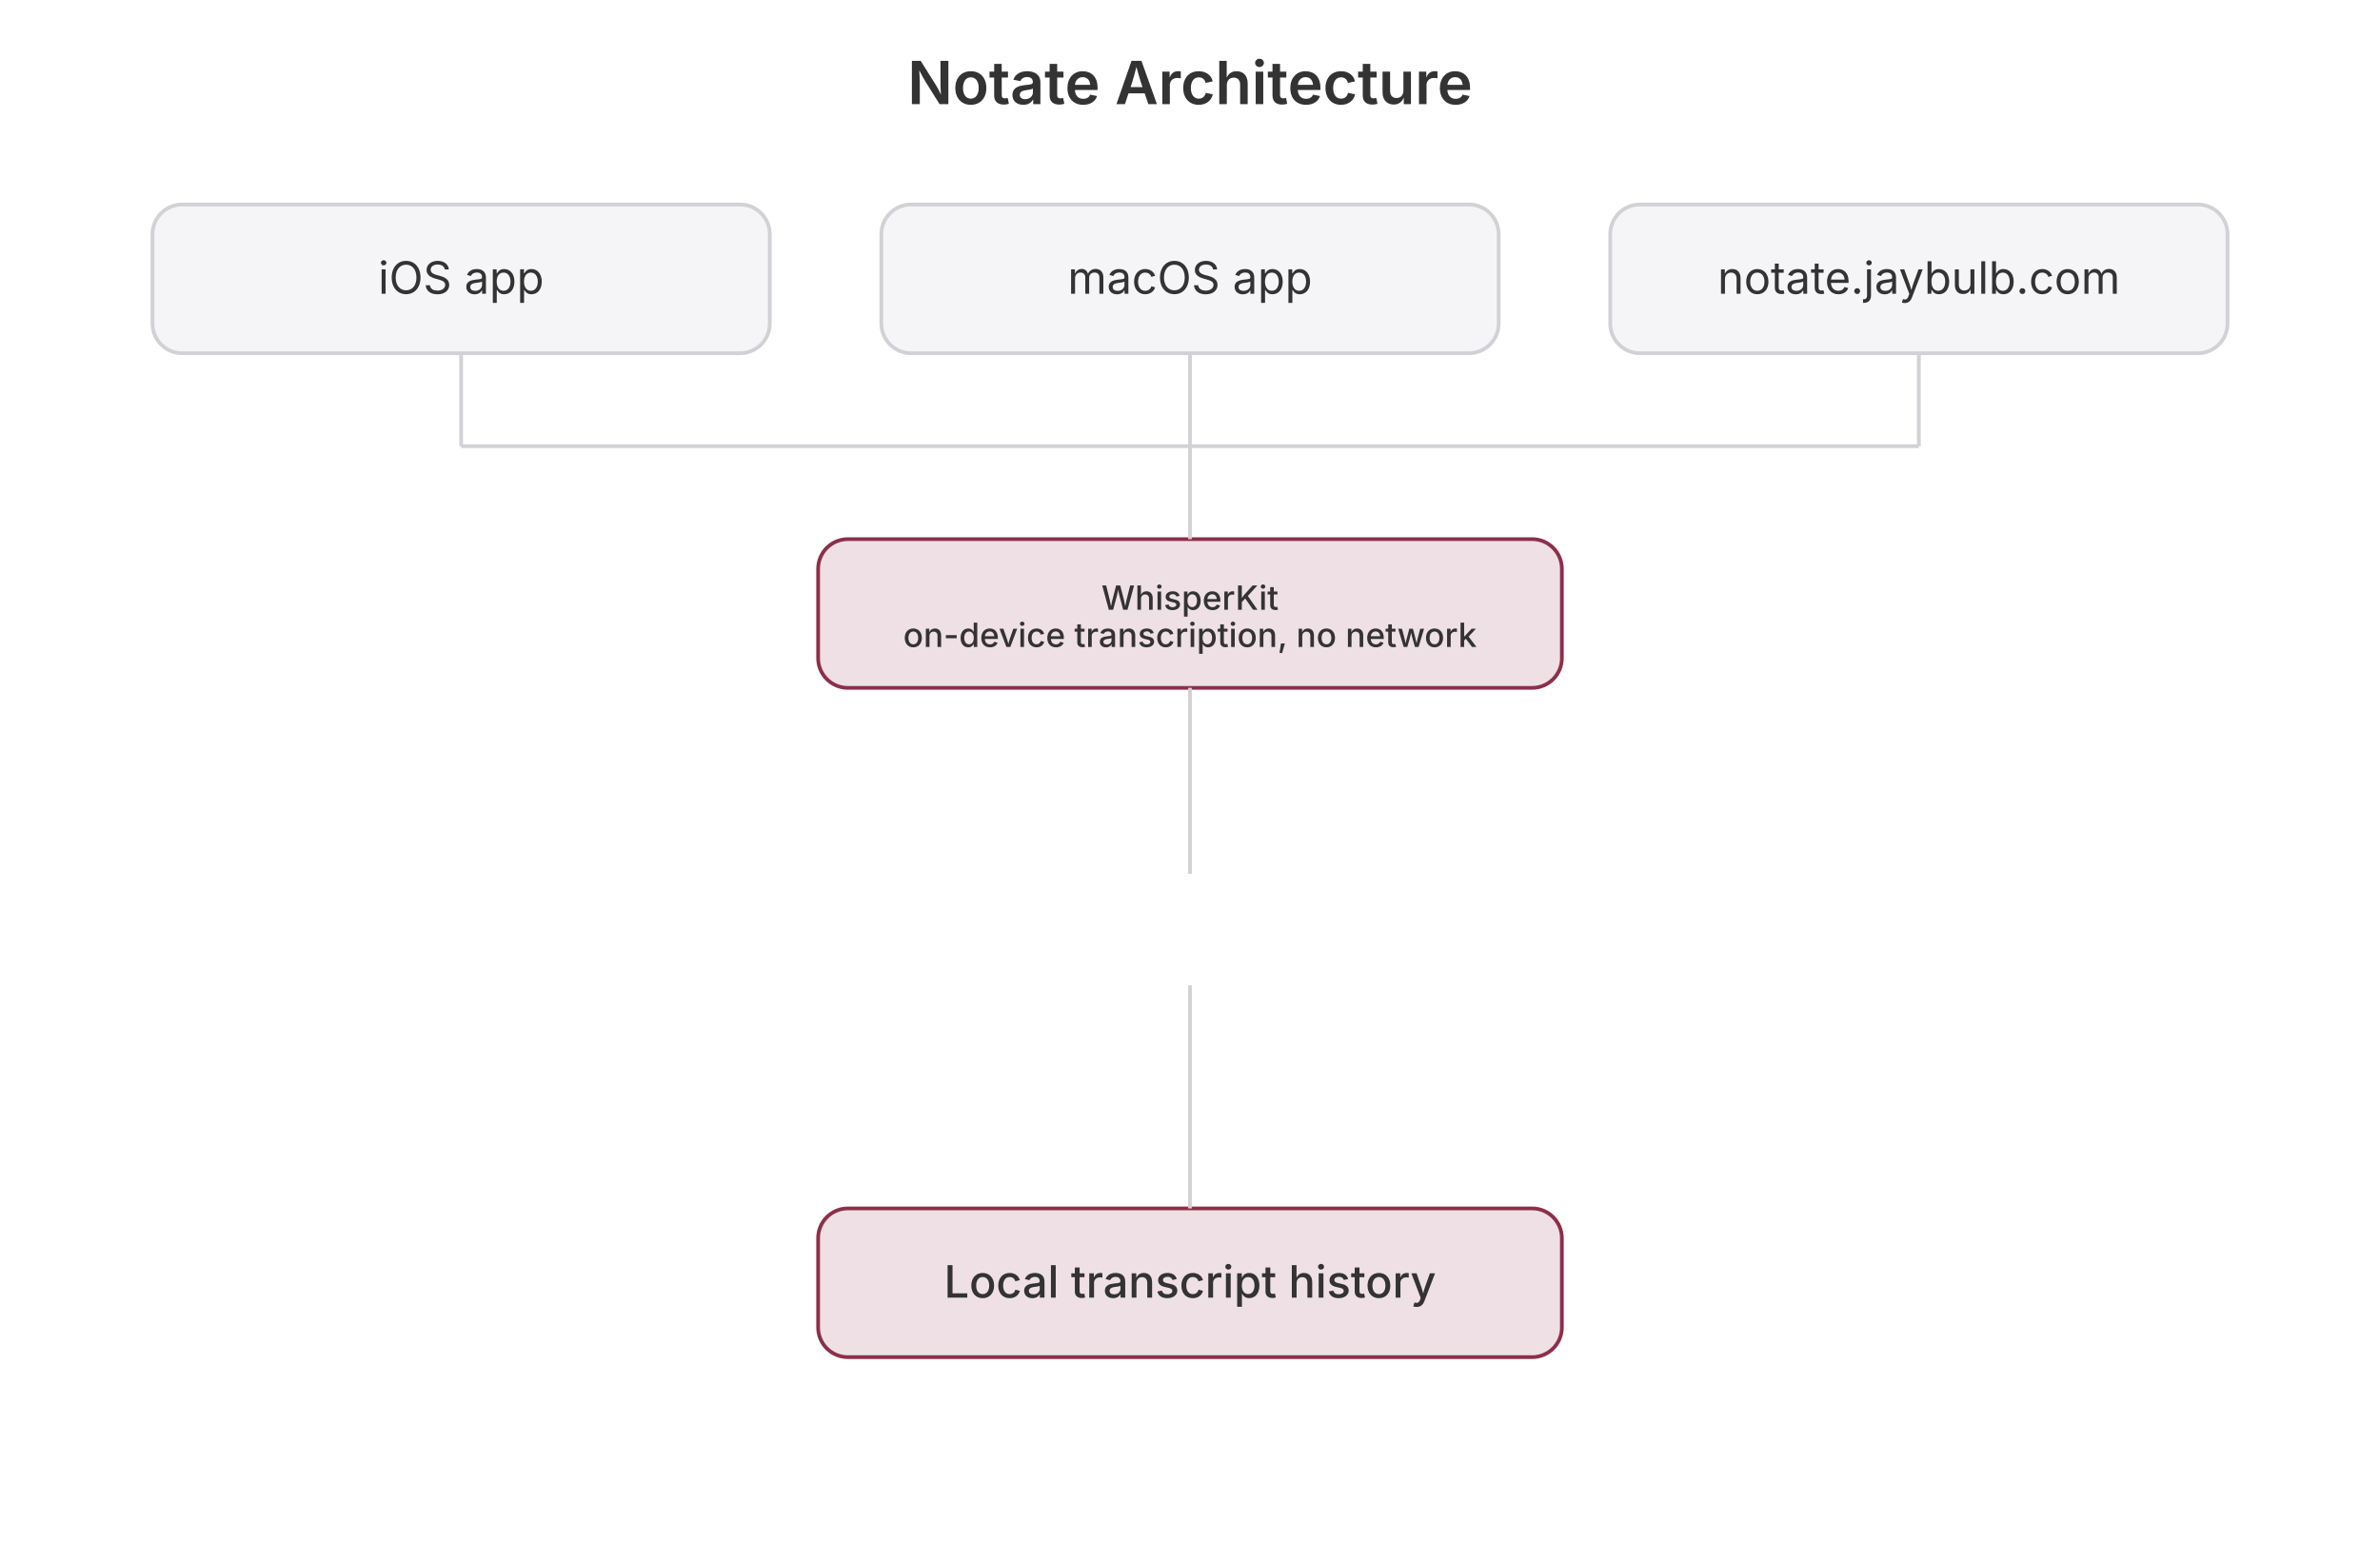
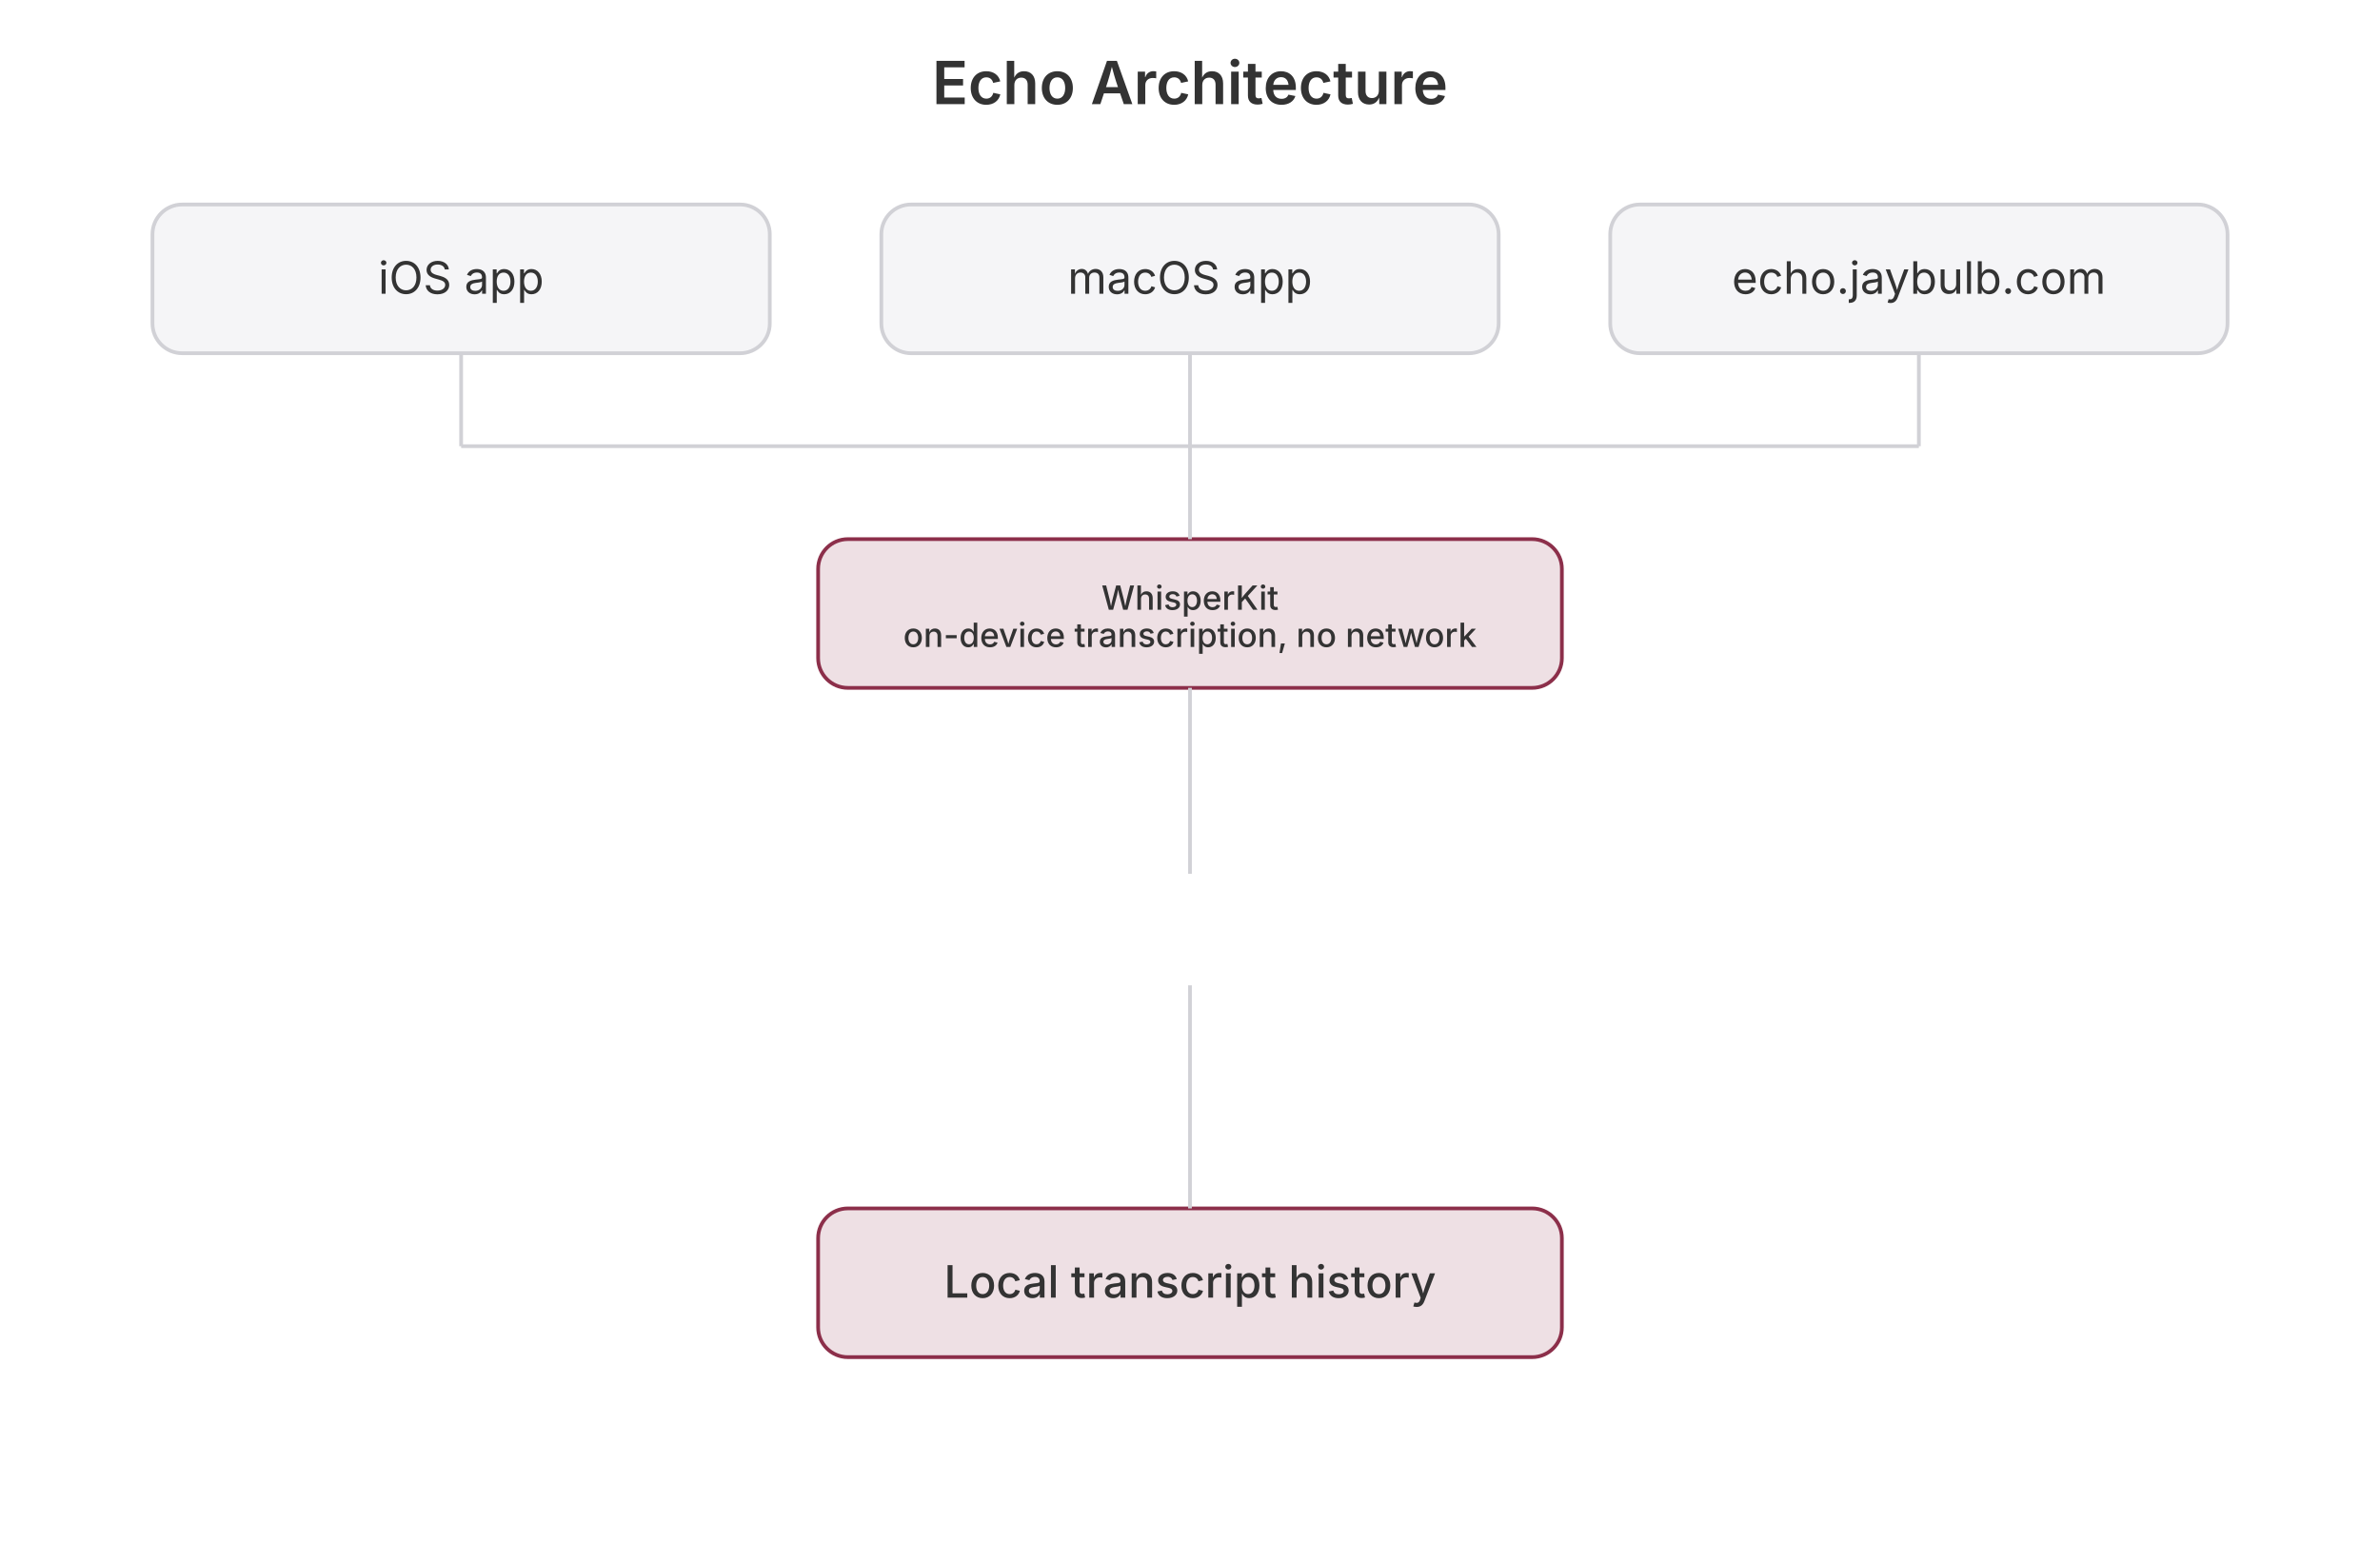
<svg xmlns="http://www.w3.org/2000/svg" width="640" height="420" style="background:#fff;font-family:-apple-system,BlinkMacSystemFont,sans-serif" viewBox="0 0 640 420">
-   <text x="320" y="28" fill="#333" font-size="16" font-weight="600" text-anchor="middle">Notate Architecture</text>
+   <text x="320" y="28" fill="#333" font-size="16" font-weight="600" text-anchor="middle">Echo Architecture</text>
  <rect width="166" height="40" x="41" y="55" fill="#f5f5f7" stroke="#d1d1d6" rx="8" />
  <text x="124" y="79" fill="#333" font-size="12" text-anchor="middle">iOS app</text>
  <rect width="166" height="40" x="237" y="55" fill="#f5f5f7" stroke="#d1d1d6" rx="8" />
  <text x="320" y="79" fill="#333" font-size="12" text-anchor="middle">macOS app</text>
  <rect width="166" height="40" x="433" y="55" fill="#f5f5f7" stroke="#d1d1d6" rx="8" />
-   <text x="516" y="79" fill="#333" font-size="12" text-anchor="middle">notate.jaybulb.com</text>
+   <text x="516" y="79" fill="#333" font-size="12" text-anchor="middle">echo.jaybulb.com</text>
  <rect width="200" height="40" x="220" y="145" fill="#8c2f4a" fill-opacity=".15" stroke="#8c2f4a" rx="8" />
  <text x="320" y="164" fill="#333" font-size="9" font-weight="500" text-anchor="middle">WhisperKit</text>
  <text x="320" y="174" fill="#333" font-size="9" font-weight="500" text-anchor="middle">on-device transcription, no network</text>
  <rect width="200" height="40" x="220" y="325" fill="#8c2f4a" fill-opacity=".15" stroke="#8c2f4a" rx="8" />
  <text x="320" y="349" fill="#333" font-size="12" font-weight="500" text-anchor="middle">Local transcript history</text>
  <path stroke="#d1d1d6" fill="none" d="M124 95v25M320 95v25M516 95v25M124 120H516M320 120V145M320 185V235M320 265V325" />
</svg>
